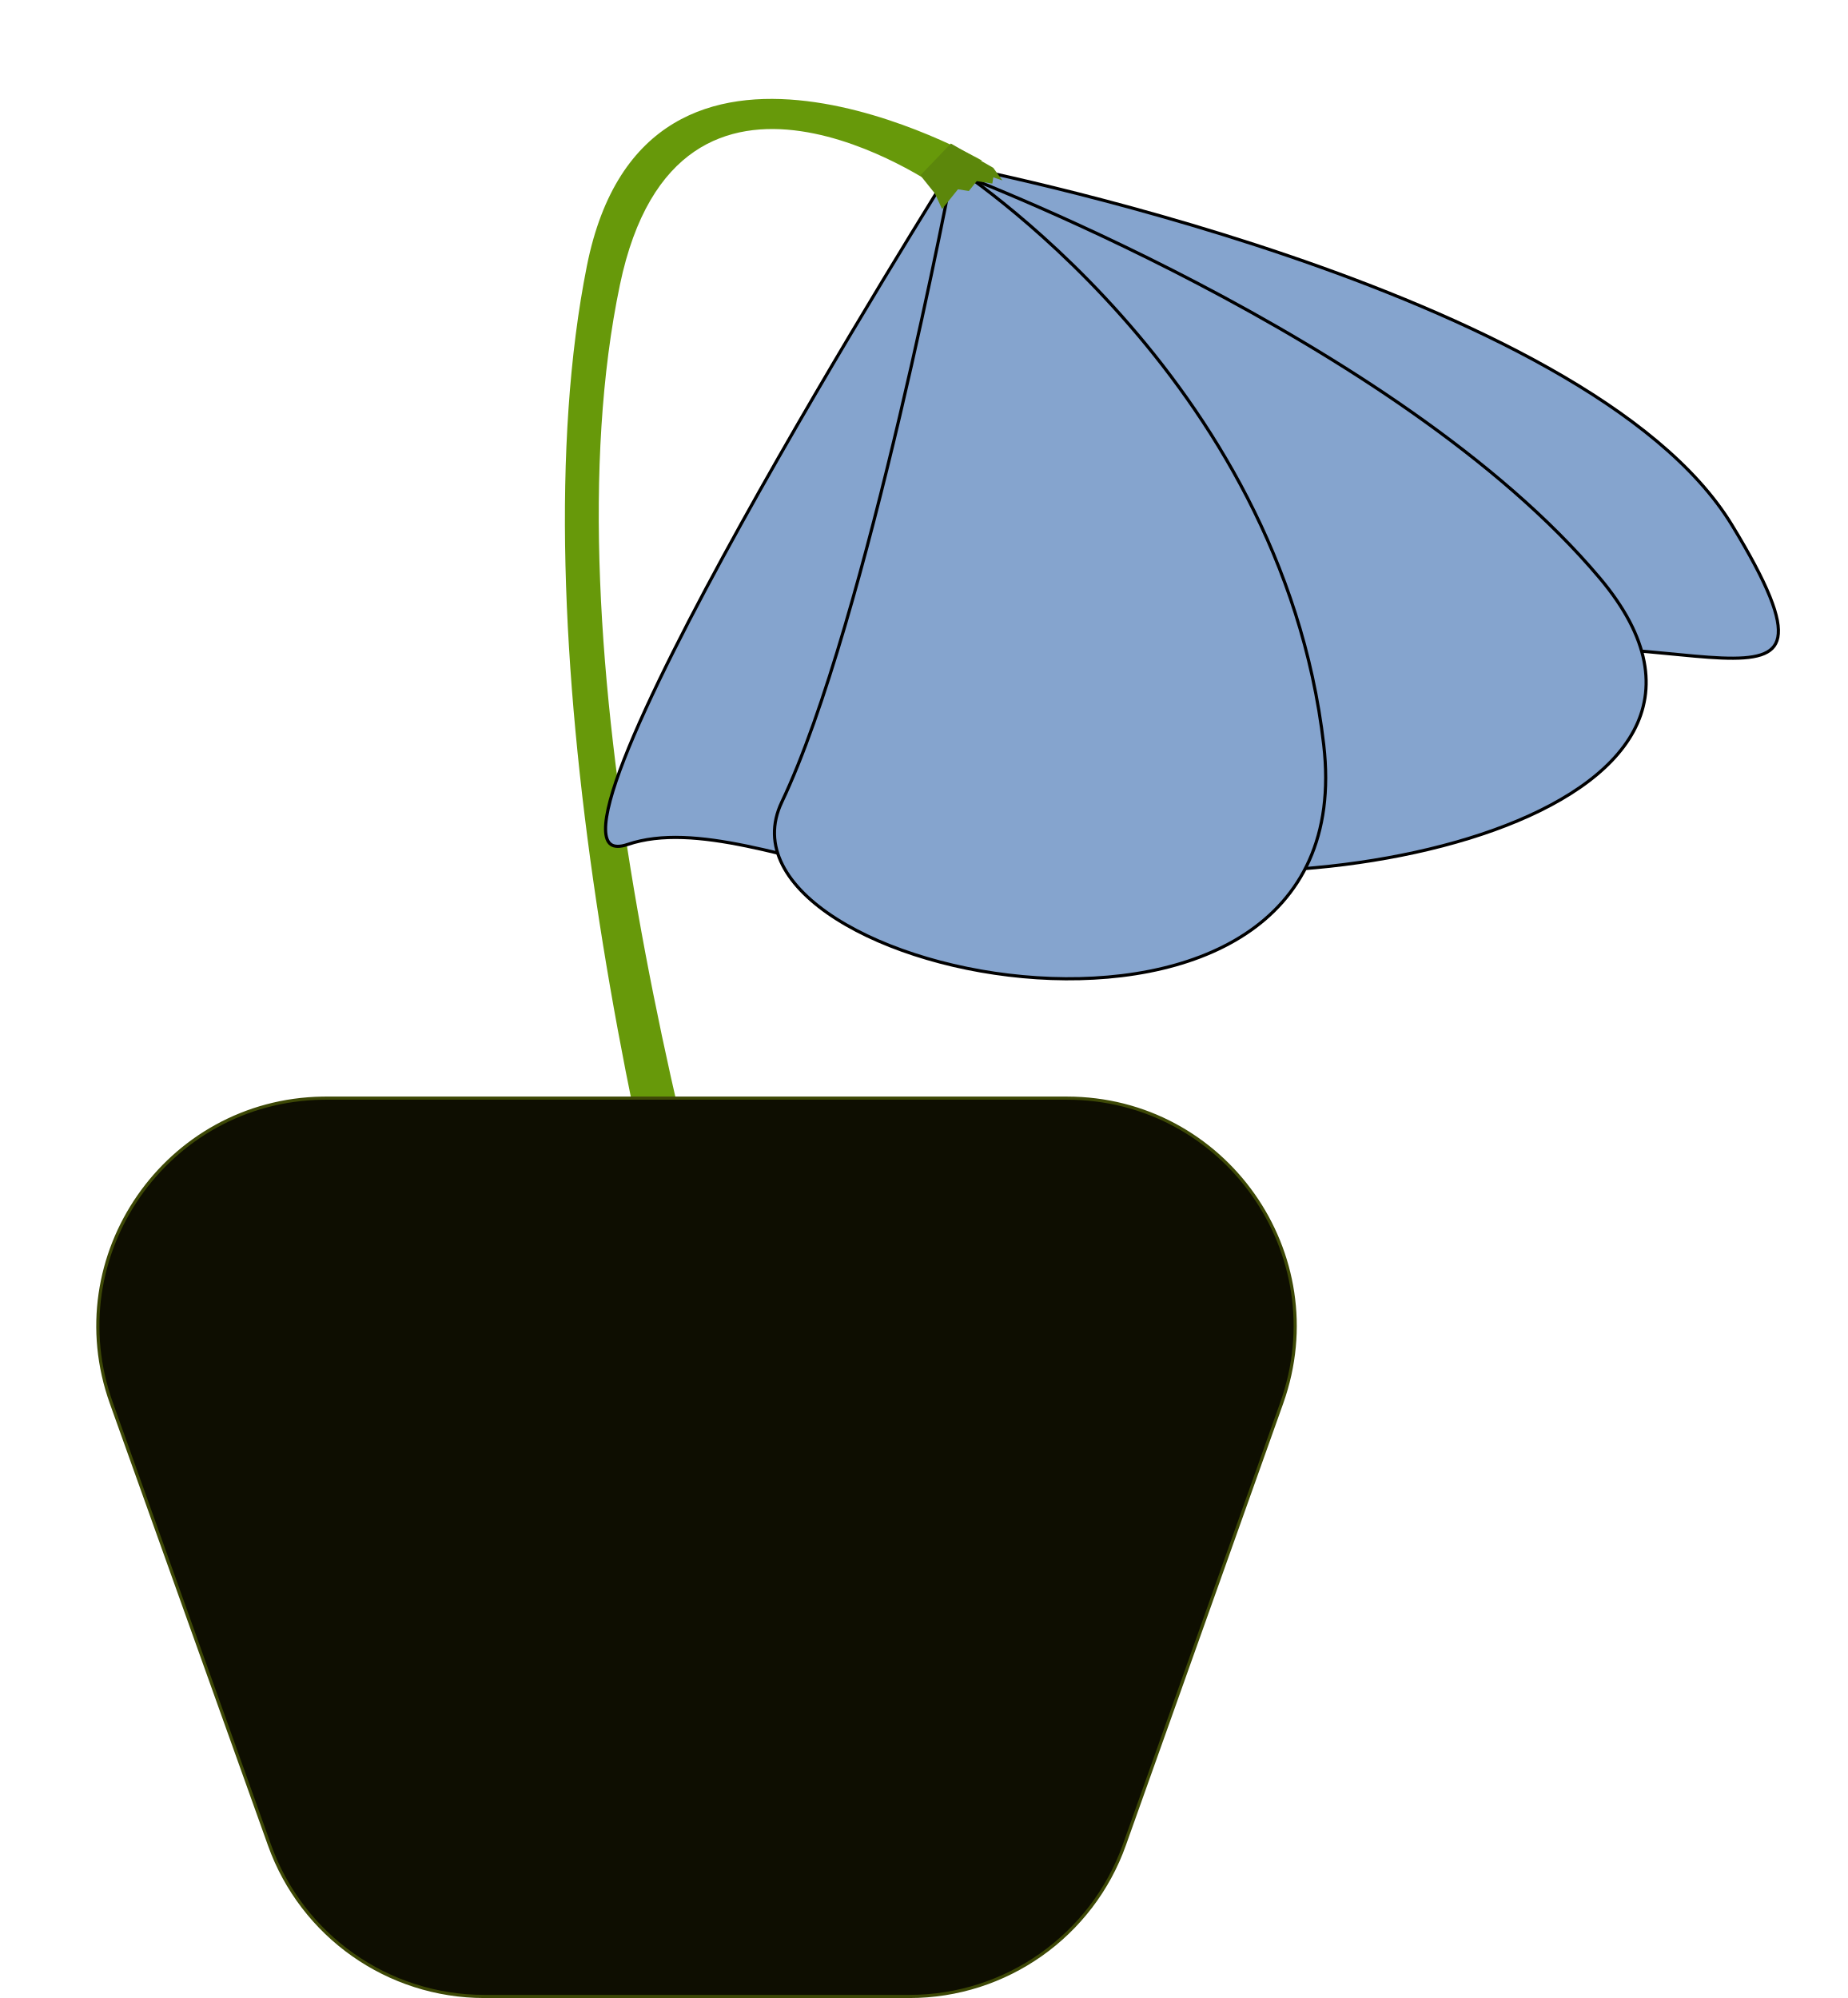
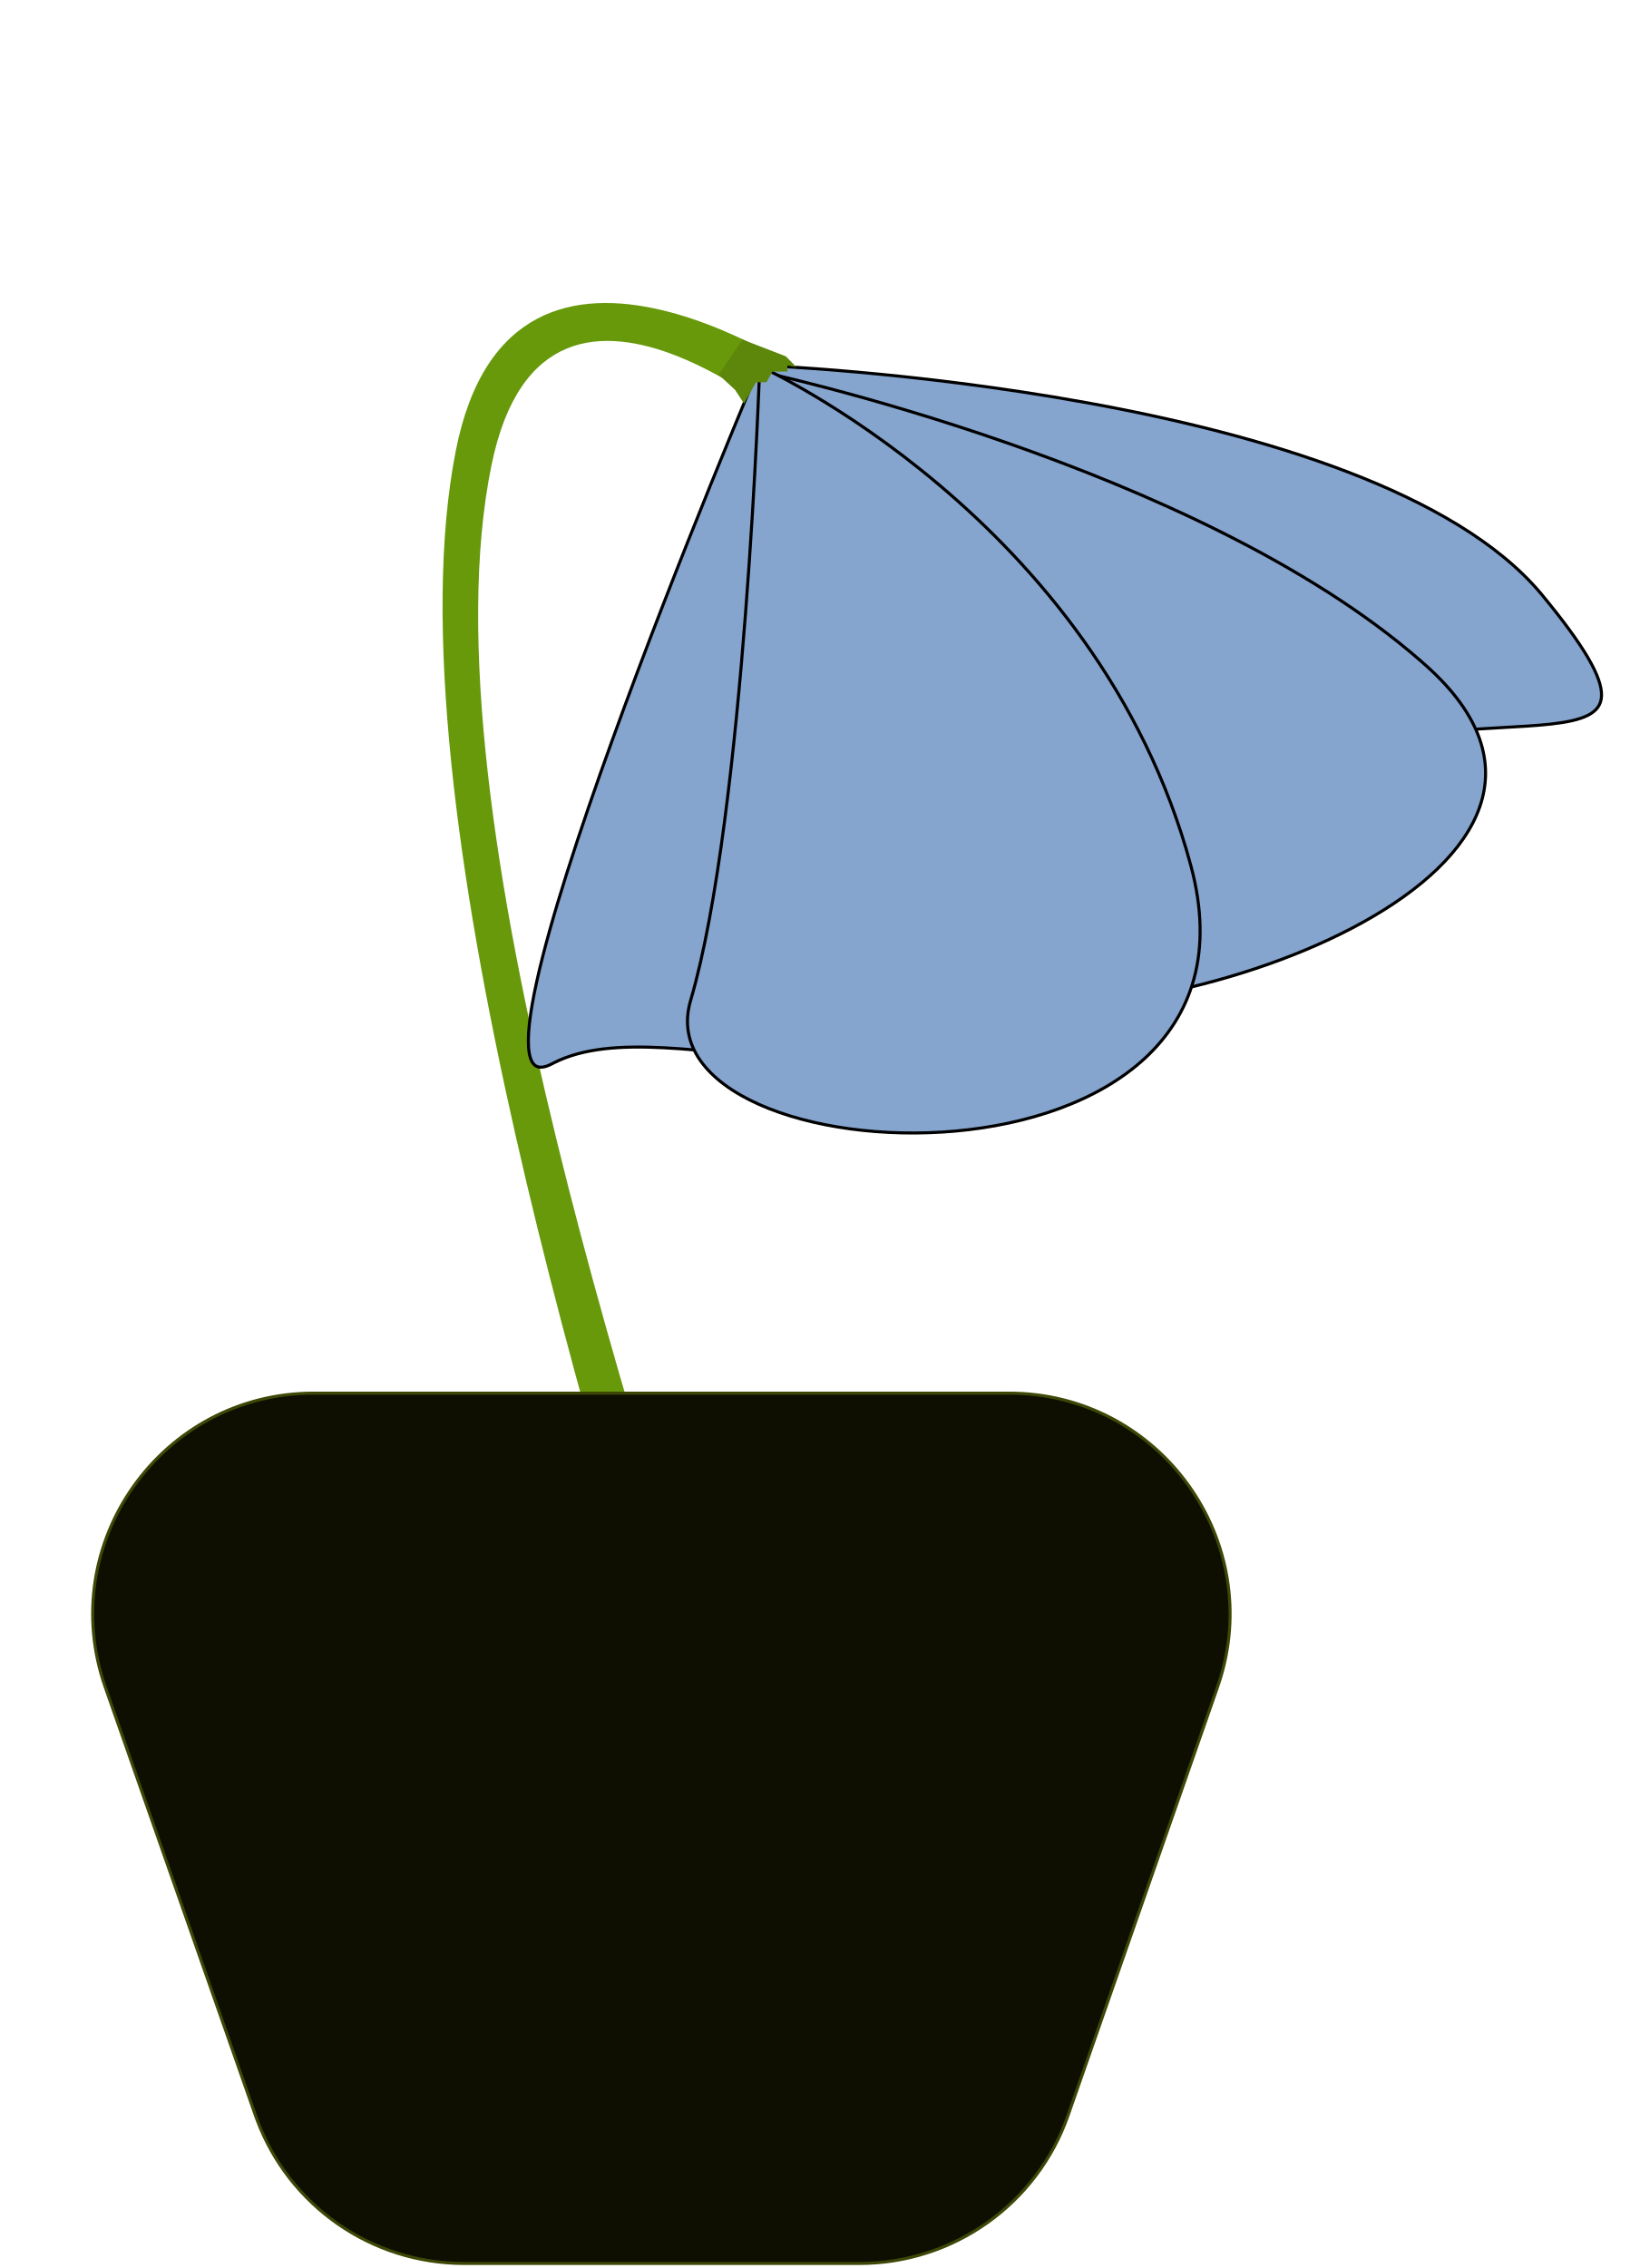
- <svg xmlns="http://www.w3.org/2000/svg" width="587" height="635" viewBox="0 0 587 635" fill="none">
-   <path d="M186.5 84.5C205.47 -10.478 312 51 312 51L298 59.5C298 59.5 215.596 1.684 197 90.5C173.265 203.861 217.231 375.687 252.487 486.01C270.266 541.646 312.487 623.009 312.487 623.009H295.987C295.987 623.009 253.798 541.635 235.987 486.01C200.662 375.688 163.812 198.095 186.5 84.5Z" fill="#67990A" />
-   <path d="M103.648 349.01H339.022C389.128 349.01 424.128 398.623 407.322 445.826L357.302 586.326C347.016 615.216 319.667 634.51 289.001 634.51H153.914C123.289 634.51 95.968 615.267 85.651 586.432L35.386 445.932C18.623 399.079 52.952 349.786 102.476 349.019L103.648 349.01Z" fill="#0E0E01" stroke="#3D4806" />
-   <path d="M304.925 52.878C306.412 53.18 308.601 53.633 311.403 54.237C317.008 55.443 325.067 57.251 334.883 59.658C354.516 64.473 381.174 71.683 409.272 81.264C437.372 90.845 466.901 102.793 492.284 117.081C517.678 131.375 538.869 147.982 550.359 166.856C556.131 176.339 560.08 183.801 562.435 189.644C564.796 195.504 565.521 199.662 564.947 202.572C564.663 204.013 564.06 205.148 563.172 206.045C562.279 206.946 561.074 207.629 559.557 208.125C556.507 209.123 552.284 209.337 547.049 209.123C526.188 208.269 489.983 200.62 452.71 211.517C434.353 216.883 415.848 209.707 398.347 195.764C380.85 181.825 364.444 161.189 350.339 139.84C336.237 118.497 324.454 96.472 316.195 79.779C312.066 71.433 308.819 64.422 306.604 59.499C305.497 57.037 304.647 55.097 304.075 53.773C303.874 53.307 303.707 52.917 303.575 52.608C303.928 52.678 304.379 52.768 304.925 52.878Z" fill="#85A4CE" stroke="black" />
-   <path d="M303.128 54.638C304.186 55.045 305.746 55.653 307.755 56.453C311.774 58.054 317.587 60.426 324.766 63.514C339.122 69.688 358.937 78.72 380.768 90.147C424.445 113.01 476.135 145.433 508.358 183.715C516.393 193.262 520.869 202.099 522.446 210.2C524.021 218.292 522.71 225.681 519.119 232.358C511.919 245.743 495.523 256.32 474.689 263.811C433.041 278.788 374.116 281.273 337.316 269.626C319.082 263.855 307.714 247.586 300.949 226.257C294.185 204.934 292.058 178.656 292.239 153.069C292.42 127.489 294.906 102.634 297.347 84.171C298.568 74.94 299.778 67.309 300.682 61.986C301.134 59.325 301.509 57.24 301.772 55.822C301.9 55.131 302 54.598 302.07 54.234C302.332 54.333 302.686 54.468 303.128 54.638Z" fill="#85A4CE" stroke="black" />
-   <path d="M303.079 55.174C303.984 56.297 305.306 57.952 306.969 60.078C310.295 64.331 314.988 70.468 320.451 78.008C331.38 93.088 345.387 113.771 357.711 136.187C370.038 158.61 380.664 182.737 384.855 204.711C389.047 226.691 386.784 246.409 373.488 260.157C346.756 287.798 313.977 286.366 282.464 279.721C274.588 278.06 266.801 276.075 259.211 274.141C251.626 272.208 244.236 270.325 237.172 268.873C223.058 265.972 210.151 264.767 199.476 268.375C196.889 269.249 195.187 269.126 194.13 268.368C193.07 267.608 192.473 266.076 192.433 263.663C192.354 258.848 194.506 251.119 198.321 241.338C205.934 221.817 220.042 194.434 235.48 166.582C250.915 138.736 267.669 110.442 280.564 89.109C287.011 78.444 292.494 69.518 296.364 63.259C298.299 60.13 299.832 57.667 300.88 55.987C301.405 55.147 301.808 54.502 302.081 54.068C302.096 54.044 302.109 54.02 302.124 53.997C302.355 54.281 302.676 54.675 303.079 55.174Z" fill="#85A4CE" stroke="black" />
-   <path d="M303.508 53.161C304.276 53.676 305.405 54.447 306.848 55.47C309.734 57.518 313.876 60.577 318.889 64.617C328.916 72.696 342.429 84.696 356.369 100.378C384.252 131.747 413.819 177.82 420.643 236.688C424.043 266.015 413.311 285.261 395.768 296.821C378.184 308.407 353.694 312.308 329.56 310.749C305.429 309.191 281.741 302.181 265.796 292.044C257.823 286.975 251.822 281.148 248.648 274.866C245.485 268.607 245.115 261.876 248.433 254.912C262.009 226.415 275.676 175.681 285.943 132.116C291.078 110.324 295.366 90.311 298.371 75.746C299.873 68.464 301.054 62.543 301.86 58.443C302.263 56.392 302.572 54.797 302.78 53.714C302.85 53.349 302.909 53.042 302.956 52.795C303.112 52.898 303.296 53.019 303.508 53.161Z" fill="#85A4CE" stroke="black" />
-   <path d="M302.166 45.627L292.464 55.732L297.113 61.532L299.372 66.446L304.418 60.158L307.875 60.706L310.398 57.562L315.337 58.345L315.65 56.37L318.535 57.333L315.626 53.329L302.166 45.627Z" fill="#5C870B" />
+ <svg xmlns="http://www.w3.org/2000/svg" width="538" height="744" viewBox="0 0 538 744" fill="none">
+   <path d="M149.507 148.008C168.104 53.031 270.092 126.508 270.092 126.508V148.008C270.092 148.008 179.502 63.693 161.271 152.508C138.002 265.869 212.967 483.687 247.53 594.01C264.961 649.646 306.353 731.01 306.353 731.01H290.176C290.176 731.01 248.816 649.636 231.354 594.01C196.723 483.688 127.264 261.604 149.507 148.008Z" fill="#67990A" />
+   <path d="M102.964 457.01H331.016C380.541 457.01 415.367 505.508 399.842 552.296L399.466 553.402L350.427 693.902C340.267 723.011 312.808 742.51 281.977 742.51H152.244C121.934 742.51 94.879 723.664 84.32 695.361L83.83 694.006L34.551 553.506C18.015 506.361 53.002 457.011 102.964 457.01Z" fill="#0E0E01" stroke="#3D4806" />
+   <path d="M251.17 119.92C252.656 119.992 254.845 120.106 257.65 120.276C263.26 120.616 271.339 121.176 281.209 122.061C300.951 123.832 327.855 126.903 356.51 132.096C385.166 137.289 415.56 144.604 442.285 154.863C468.604 164.965 491.311 177.901 505.317 194.426L505.977 195.216C512.985 203.709 517.924 210.483 521.076 215.9C524.238 221.331 525.562 225.331 525.44 228.296C525.38 229.765 524.965 230.981 524.237 232.003C523.506 233.03 522.441 233.889 521.046 234.61C518.241 236.059 514.182 236.913 509.078 237.497C489.058 239.791 453.643 237.841 419.641 253.464L418.022 254.221C401.042 262.315 382.048 258.042 363.012 246.926C343.981 235.813 325.006 217.914 308.154 198.96C291.307 180.013 276.603 160.037 266.11 144.796C260.865 137.176 256.672 130.742 253.791 126.213C252.351 123.948 251.239 122.159 250.487 120.938C250.221 120.506 250 120.145 249.826 119.859C250.178 119.874 250.627 119.894 251.17 119.92Z" fill="#85A4CE" stroke="black" />
+   <path d="M249.689 121.937C250.774 122.178 252.377 122.541 254.442 123.026C258.574 123.997 264.561 125.457 271.977 127.416C286.809 131.334 307.357 137.245 330.215 145.217C375.232 160.917 429.153 184.592 466.056 216.741L467.801 218.278C477.01 226.49 482.666 234.543 485.402 242.309C488.135 250.066 487.967 257.566 485.483 264.711C480.504 279.033 466.197 291.982 447.128 302.557C409.604 323.366 354.053 334.76 316.658 329.472L314.891 329.209C296.365 326.28 282.923 311.932 273.186 291.881C263.452 271.836 257.471 246.189 253.829 220.873C250.188 195.564 248.888 170.62 248.499 152C248.305 142.691 248.338 134.965 248.419 129.567C248.46 126.867 248.514 124.75 248.556 123.309C248.577 122.61 248.594 122.07 248.608 121.699C248.877 121.758 249.238 121.836 249.689 121.937Z" fill="#85A4CE" stroke="black" />
+   <path d="M249.711 122.465C250.756 123.437 252.283 124.872 254.211 126.72C258.069 130.417 263.533 135.769 269.951 142.389C282.79 155.631 299.448 173.942 314.733 194.221C330.023 214.506 343.919 236.735 351.258 257.817C358.485 278.575 359.324 298.12 349.015 313.618L348.516 314.354C326.74 345.738 294.771 349.31 263.249 347.538C255.37 347.095 247.529 346.318 239.887 345.562C232.249 344.805 224.807 344.068 217.744 343.708C203.855 342.999 191.341 343.739 181.596 348.715L181.135 348.955C178.76 350.212 177.099 350.346 175.97 349.762C174.833 349.174 174.024 347.752 173.625 345.37C172.83 340.621 173.762 332.652 176 322.405C180.465 301.952 190.049 272.74 200.853 242.863C211.655 212.992 223.666 182.479 232.978 159.432C237.634 147.909 241.616 138.253 244.433 131.478C245.841 128.091 246.957 125.423 247.723 123.603C248.105 122.693 248.4 121.995 248.599 121.524C248.608 121.503 248.616 121.482 248.624 121.462C248.89 121.706 249.255 122.041 249.711 122.465Z" fill="#85A4CE" stroke="black" />
+   <path d="M249.827 120.414C250.648 120.806 251.857 121.397 253.408 122.189C256.51 123.773 260.979 126.166 266.44 129.395C277.36 135.854 292.244 145.658 308.091 159.037C339.788 185.796 375.312 226.835 390.707 283.981C398.377 312.452 390.847 333.107 375.578 347.198C360.271 361.323 337.129 368.904 313.513 371.037C289.901 373.169 265.905 369.846 248.944 362.255C240.463 358.458 233.78 353.612 229.766 347.887C225.766 342.18 224.404 335.58 226.58 328.191C235.483 297.96 241.156 245.738 244.605 201.118C246.33 178.799 247.499 158.366 248.238 143.514C248.607 136.088 248.868 130.056 249.037 125.881C249.121 123.793 249.182 122.17 249.223 121.068C249.236 120.702 249.247 120.394 249.255 120.145C249.418 120.221 249.609 120.31 249.827 120.414Z" fill="#85A4CE" stroke="black" />
+   <path d="M243.622 111.398L235.779 122.898L241.171 127.898L244.112 132.398L248.034 125.398H251.465L253.426 121.898H258.327V119.898L261.269 120.398L257.837 116.898L243.622 111.398Z" fill="#5C870B" />
</svg>
